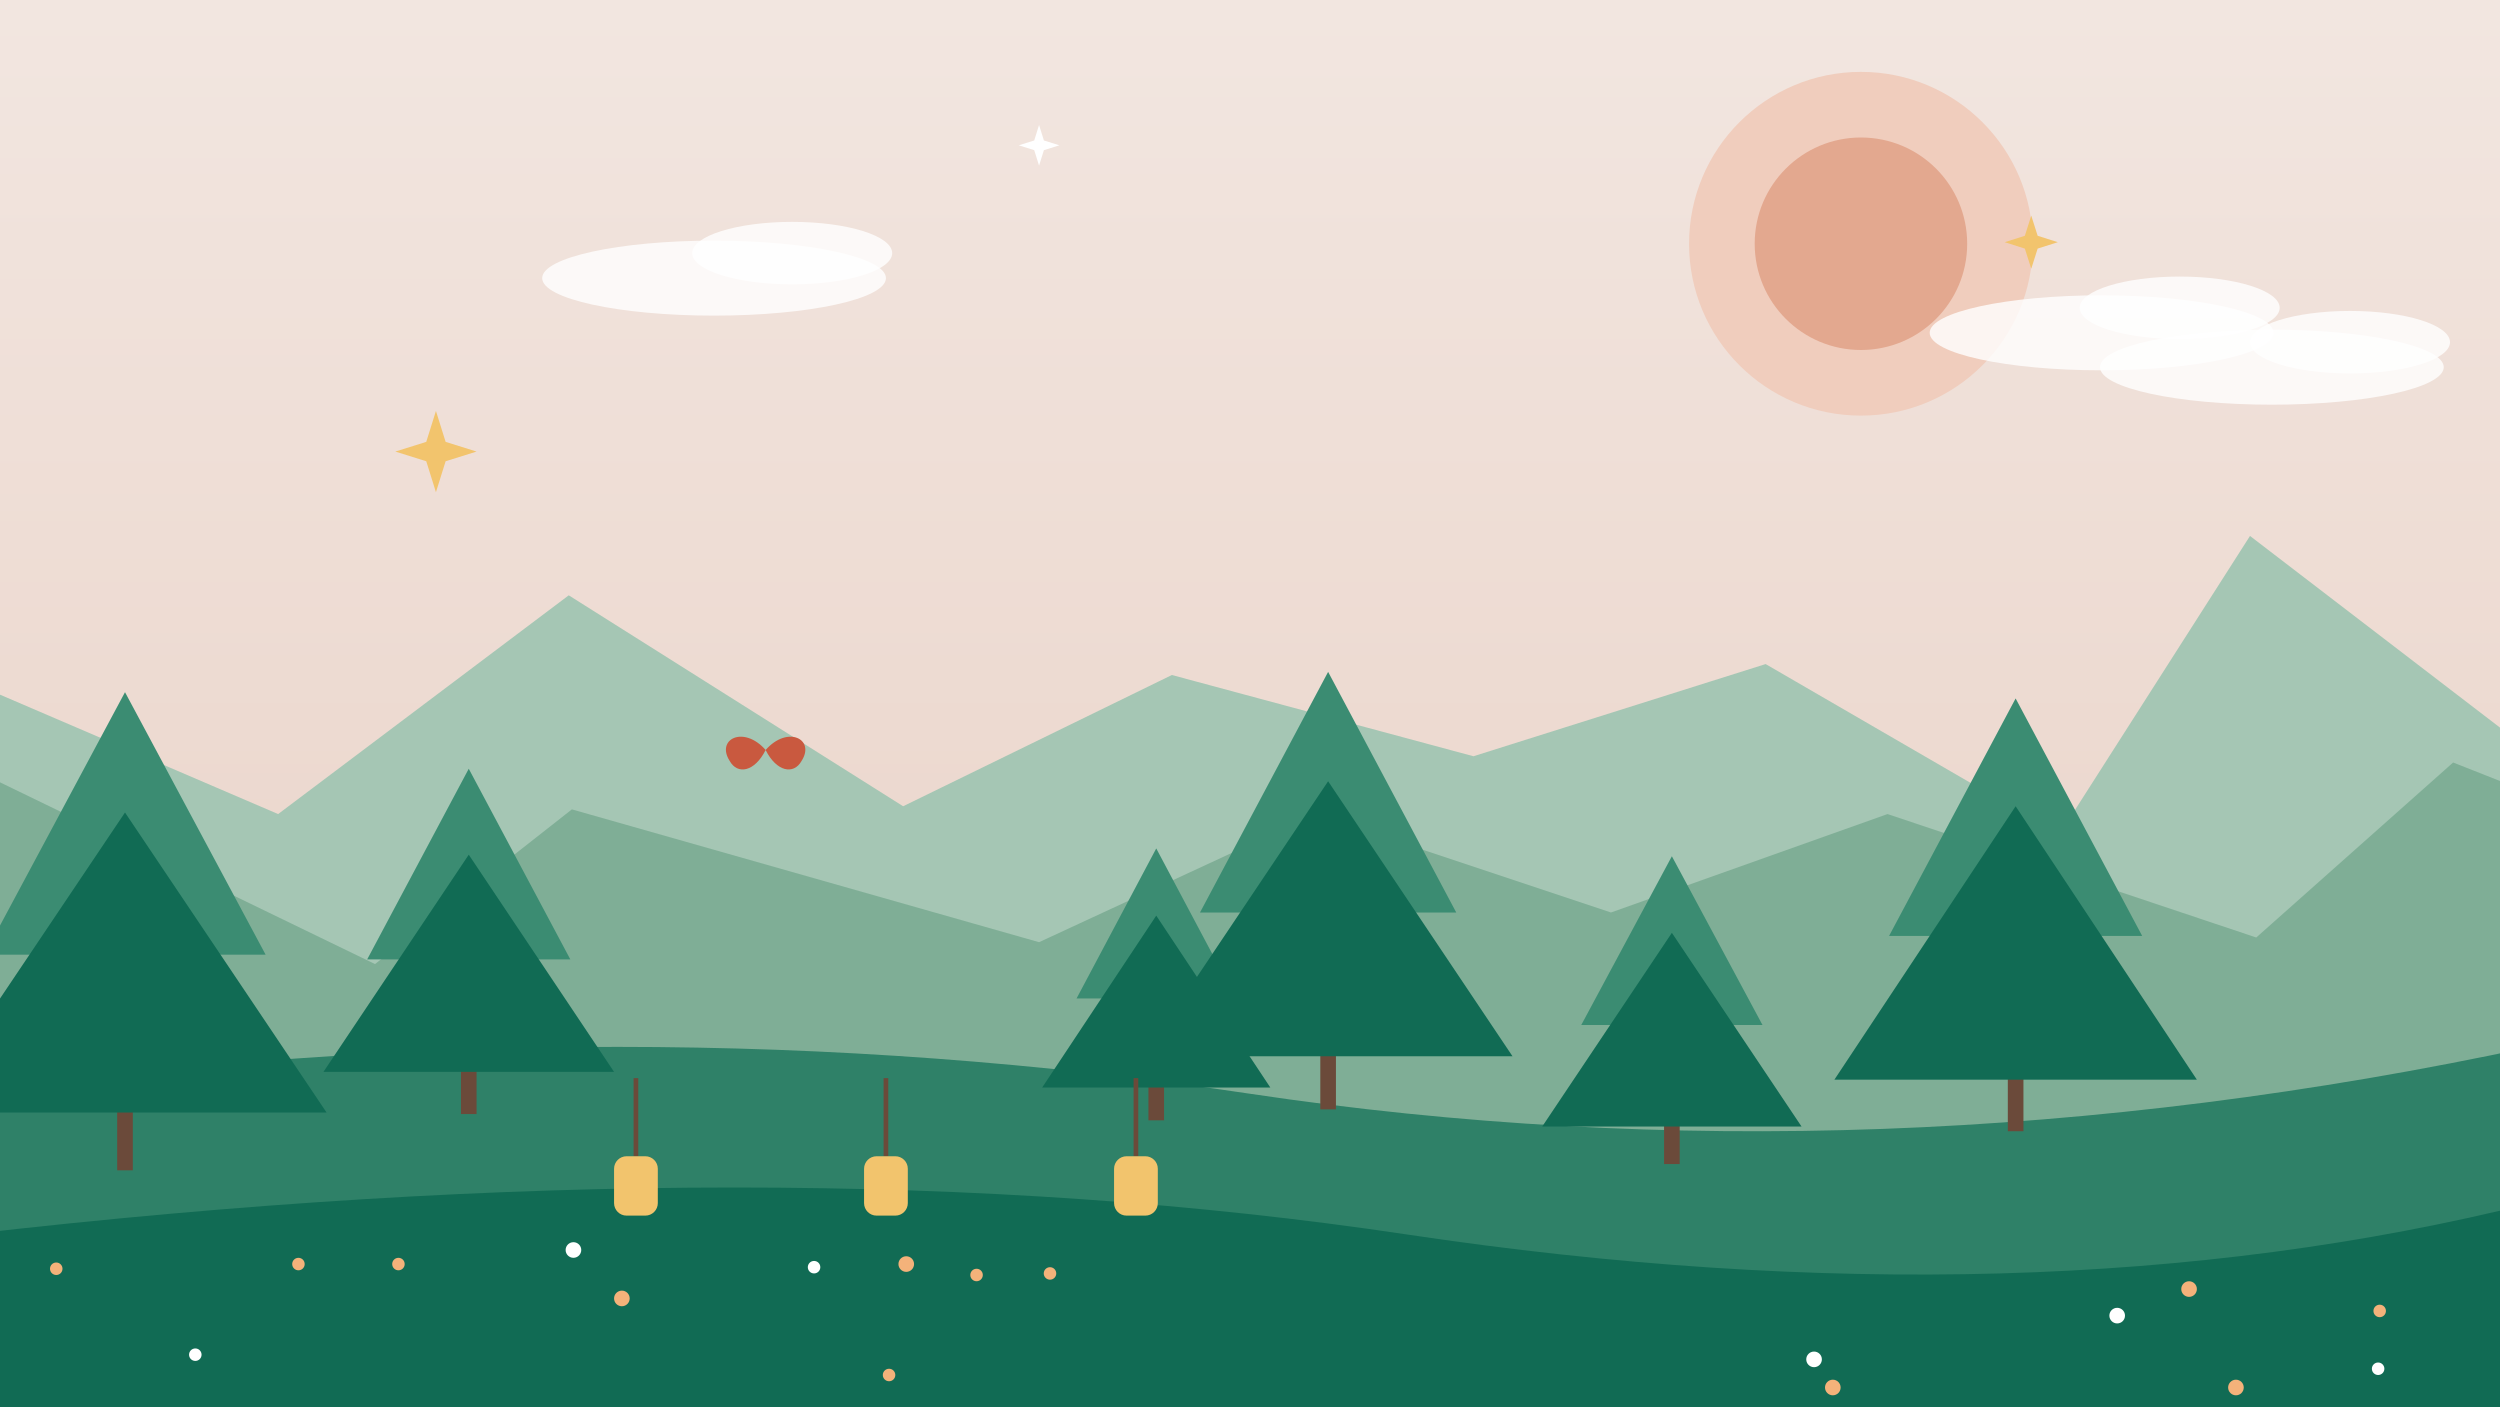
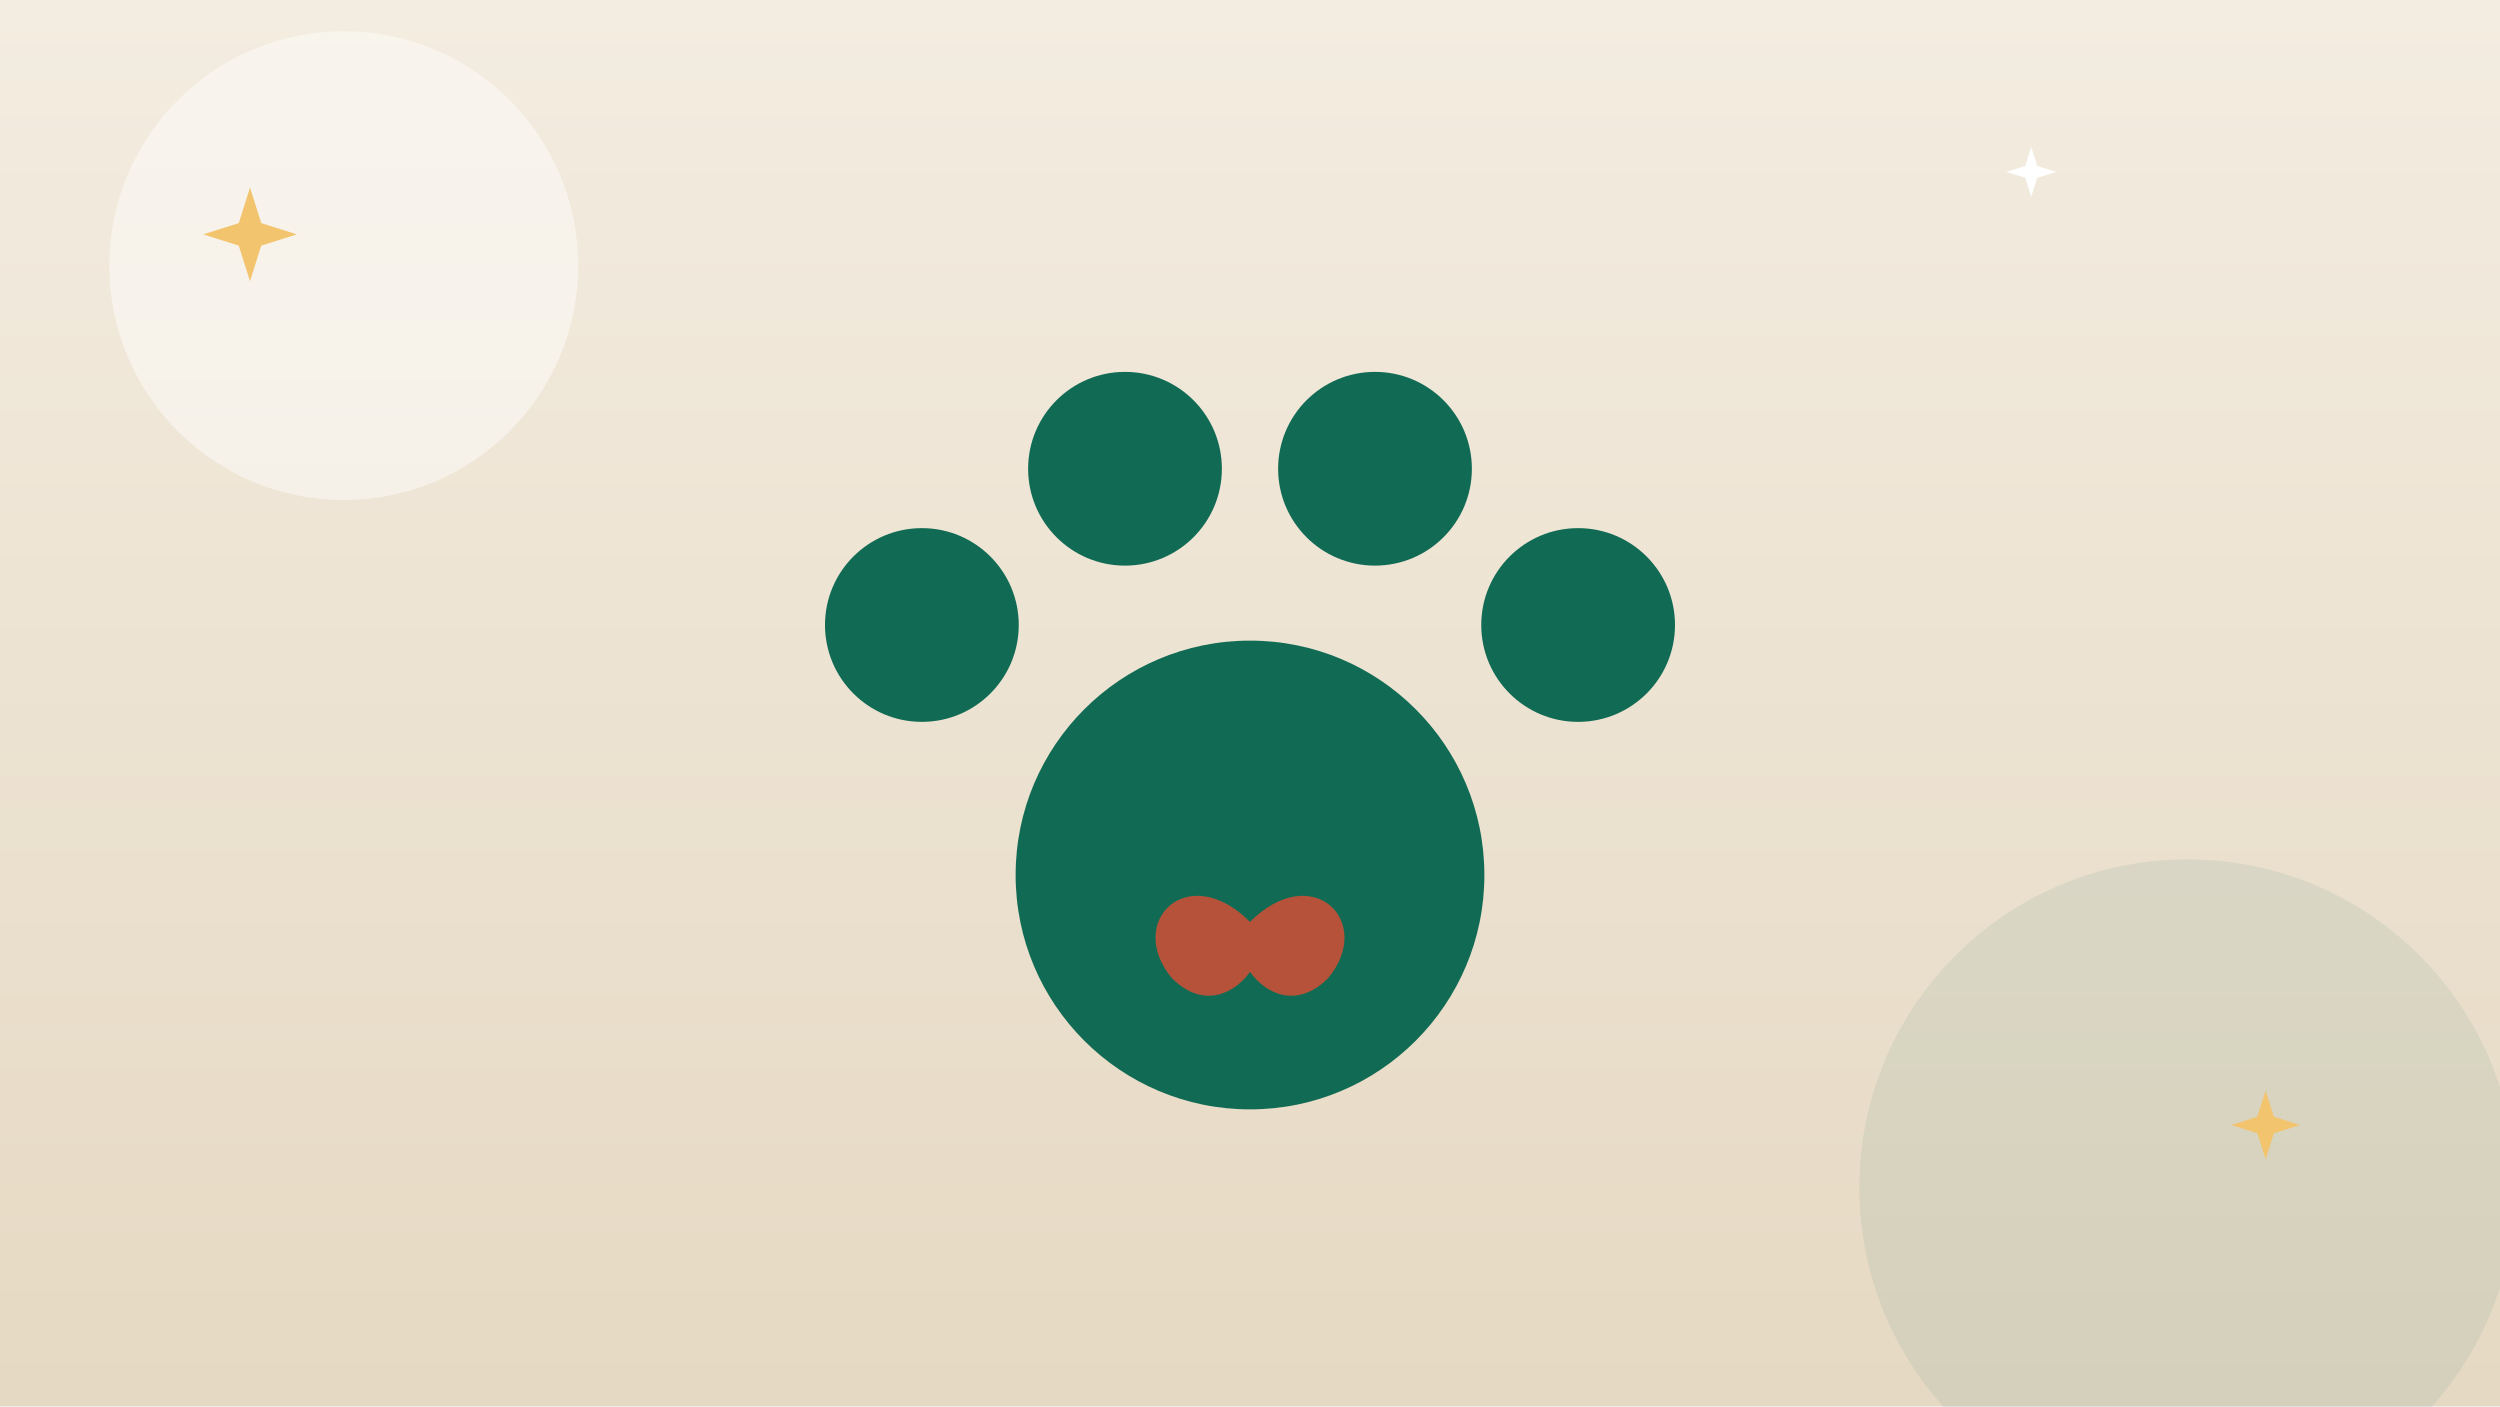
<svg xmlns="http://www.w3.org/2000/svg" viewBox="0 0 1600 900" role="img" aria-label="">
  <defs>
    <linearGradient id="g" x1="0" y1="0" x2="0" y2="1">
-       <stop offset="0" stop-color="#f2e6e0" />
-       <stop offset="1" stop-color="#e8cfc3" />
+       <stop offset="0" stop-color="#f3ece0" />
+       <stop offset="1" stop-color="#e6d9c3" />
    </linearGradient>
  </defs>
  <rect width="1600" height="900" fill="url(#g)" />
-   <circle cx="1191" cy="156" r="110" fill="#f0cdbd" />
-   <circle cx="1191" cy="156" r="68" fill="#e3a88f" />
-   <ellipse cx="457" cy="178" rx="110" ry="24" fill="#fff" opacity=".8" />
-   <ellipse cx="507" cy="162" rx="64" ry="20" fill="#fff" opacity=".8" />
-   <ellipse cx="1345" cy="213" rx="110" ry="24" fill="#fff" opacity=".8" />
-   <ellipse cx="1395" cy="197" rx="64" ry="20" fill="#fff" opacity=".8" />
-   <ellipse cx="1454" cy="235" rx="110" ry="24" fill="#fff" opacity=".8" />
-   <ellipse cx="1504" cy="219" rx="64" ry="20" fill="#fff" opacity=".8" />
-   <polygon points="-20 710 -20 436 178 521 364 381 578 516 750 432 943 484 1130 425 1318 534 1440 343 1650 504 1620 710" fill="#a5c6b4" />
-   <polygon points="-20 790 -20 491 240 617 366 518 665 603 842 521 1031 584 1208 521 1444 600 1570 488 1831 591 1620 790" fill="#7fae96" />
-   <path d="M-20 700 Q400 640 800 700 T1620 670 L1620 920 L-20 920Z" fill="#2f8168" />
-   <rect x="75" y="682" width="10" height="67" fill="#6b4a3a" />
-   <path d="M80 443 L170 611 L-10 611Z" fill="#3b8c72" />
-   <path d="M80 520 L209 712 L-49 712Z" fill="#116b54" />
-   <rect x="295" y="664" width="10" height="49" fill="#6b4a3a" />
-   <path d="M300 492 L365 614 L235 614Z" fill="#3b8c72" />
-   <path d="M300 547 L393 686 L207 686Z" fill="#116b54" />
-   <rect x="735" y="679" width="10" height="38" fill="#6b4a3a" />
-   <path d="M740 543 L791 639 L689 639Z" fill="#3b8c72" />
-   <path d="M740 586 L813 696 L667 696Z" fill="#116b54" />
-   <rect x="845" y="648" width="10" height="62" fill="#6b4a3a" />
-   <path d="M850 430 L932 584 L768 584Z" fill="#3b8c72" />
-   <path d="M850 500 L968 676 L732 676Z" fill="#116b54" />
-   <rect x="1065" y="702" width="10" height="43" fill="#6b4a3a" />
-   <path d="M1070 548 L1128 656 L1012 656Z" fill="#3b8c72" />
-   <path d="M1070 597 L1153 721 L987 721Z" fill="#116b54" />
-   <rect x="1285" y="663" width="10" height="61" fill="#6b4a3a" />
-   <path d="M1290 447 L1371 599 L1209 599Z" fill="#3b8c72" />
-   <path d="M1290 516 L1406 691 L1174 691Z" fill="#116b54" />
-   <path d="M-20 790 Q500 730 900 790 T1620 770 L1620 920 L-20 920Z" fill="#116b54" />
-   <line x1="407" y1="690" x2="407" y2="740" stroke="#6b4a3a" stroke-width="3" />
-   <rect x="393" y="740" width="28" height="38" rx="8" fill="#f2c46d" />
-   <line x1="567" y1="690" x2="567" y2="740" stroke="#6b4a3a" stroke-width="3" />
-   <rect x="553" y="740" width="28" height="38" rx="8" fill="#f2c46d" />
-   <line x1="727" y1="690" x2="727" y2="740" stroke="#6b4a3a" stroke-width="3" />
-   <rect x="713" y="740" width="28" height="38" rx="8" fill="#f2c46d" />
-   <circle cx="625" cy="816" r="4" fill="#f4b27a" />
-   <circle cx="367" cy="800" r="5" fill="#fff" />
-   <circle cx="1161" cy="870" r="5" fill="#fff" />
-   <circle cx="255" cy="809" r="4" fill="#f4b27a" />
-   <circle cx="580" cy="809" r="5" fill="#f4b27a" />
-   <circle cx="36" cy="812" r="4" fill="#f4b27a" />
-   <circle cx="569" cy="880" r="4" fill="#f4b27a" />
-   <circle cx="1173" cy="888" r="5" fill="#f4b27a" />
-   <circle cx="191" cy="809" r="4" fill="#f4b27a" />
-   <circle cx="672" cy="815" r="4" fill="#f4b27a" />
-   <circle cx="125" cy="867" r="4" fill="#fff" />
-   <circle cx="1523" cy="839" r="4" fill="#f4b27a" />
-   <circle cx="1522" cy="876" r="4" fill="#fff" />
-   <circle cx="1355" cy="842" r="5" fill="#fff" />
-   <circle cx="1401" cy="825" r="5" fill="#f4b27a" />
-   <circle cx="521" cy="811" r="4" fill="#fff" />
-   <circle cx="1431" cy="888" r="5" fill="#f4b27a" />
-   <circle cx="398" cy="831" r="5" fill="#f4b27a" />
-   <path transform="translate(279 289)" d="M0-26l6.2 19.8L26 0l-19.8 6.2L0 26l-6.2-19.8L-26 0l19.8-6.2z" fill="#f2c46d" />
-   <path transform="translate(1300 155)" d="M0-17l4.1 12.9L17 0l-12.9 4.1L0 17l-4.1-12.9L-17 0l12.9-4.1z" fill="#f2c46d" />
-   <path transform="translate(665 93)" d="M0-13l3.1 9.9L13 0l-9.9 3.1L0 13l-3.1-9.9L-13 0l9.9-3.1z" fill="#fff" />
-   <g transform="translate(490 480)">
-     <path d="M0 0c-14-16-32-7-23 7 5 9 16 7 23-7zM0 0c14-16 32-7 23 7-5 9-16 7-23-7z" fill="#c9593f" />
+   <circle cx="220" cy="170" r="150" fill="#fff" opacity=".45" />
+   <circle cx="1400" cy="760" r="210" fill="#116b54" opacity=".08" />
+   <g transform="translate(1600 0) scale(-1 1)">
+     <circle cx="800" cy="560" r="150" fill="#116b54" />
+     <circle cx="590" cy="400" r="62" fill="#116b54" />
+     <circle cx="720" cy="300" r="62" fill="#116b54" />
+     <circle cx="880" cy="300" r="62" fill="#116b54" />
+     <circle cx="1010" cy="400" r="62" fill="#116b54" />
+     <path d="M800 590 c-40 -40 -80 0 -50 36 c20 20 40 10 50 -4 c10 14 30 24 50 4 c30 -36 -10 -76 -50 -36z" fill="#b55239" />
  </g>
+   <path transform="translate(160 150)" d="M0-30l7.2 22.8L30 0l-22.8 7.2L0 30l-7.2-22.8L-30 0l22.8-7.2z" fill="#f2c46d" />
+   <path transform="translate(1450 720)" d="M0-22l5.3 16.7L22 0l-16.7 5.3L0 22l-5.3-16.7L-22 0l16.7-5.3z" fill="#f2c46d" />
+   <path transform="translate(1300 110)" d="M0-16l3.8 12.2L16 0l-12.2 3.8L0 16l-3.8-12.2L-16 0l12.2-3.8z" fill="#fff" />
</svg>
